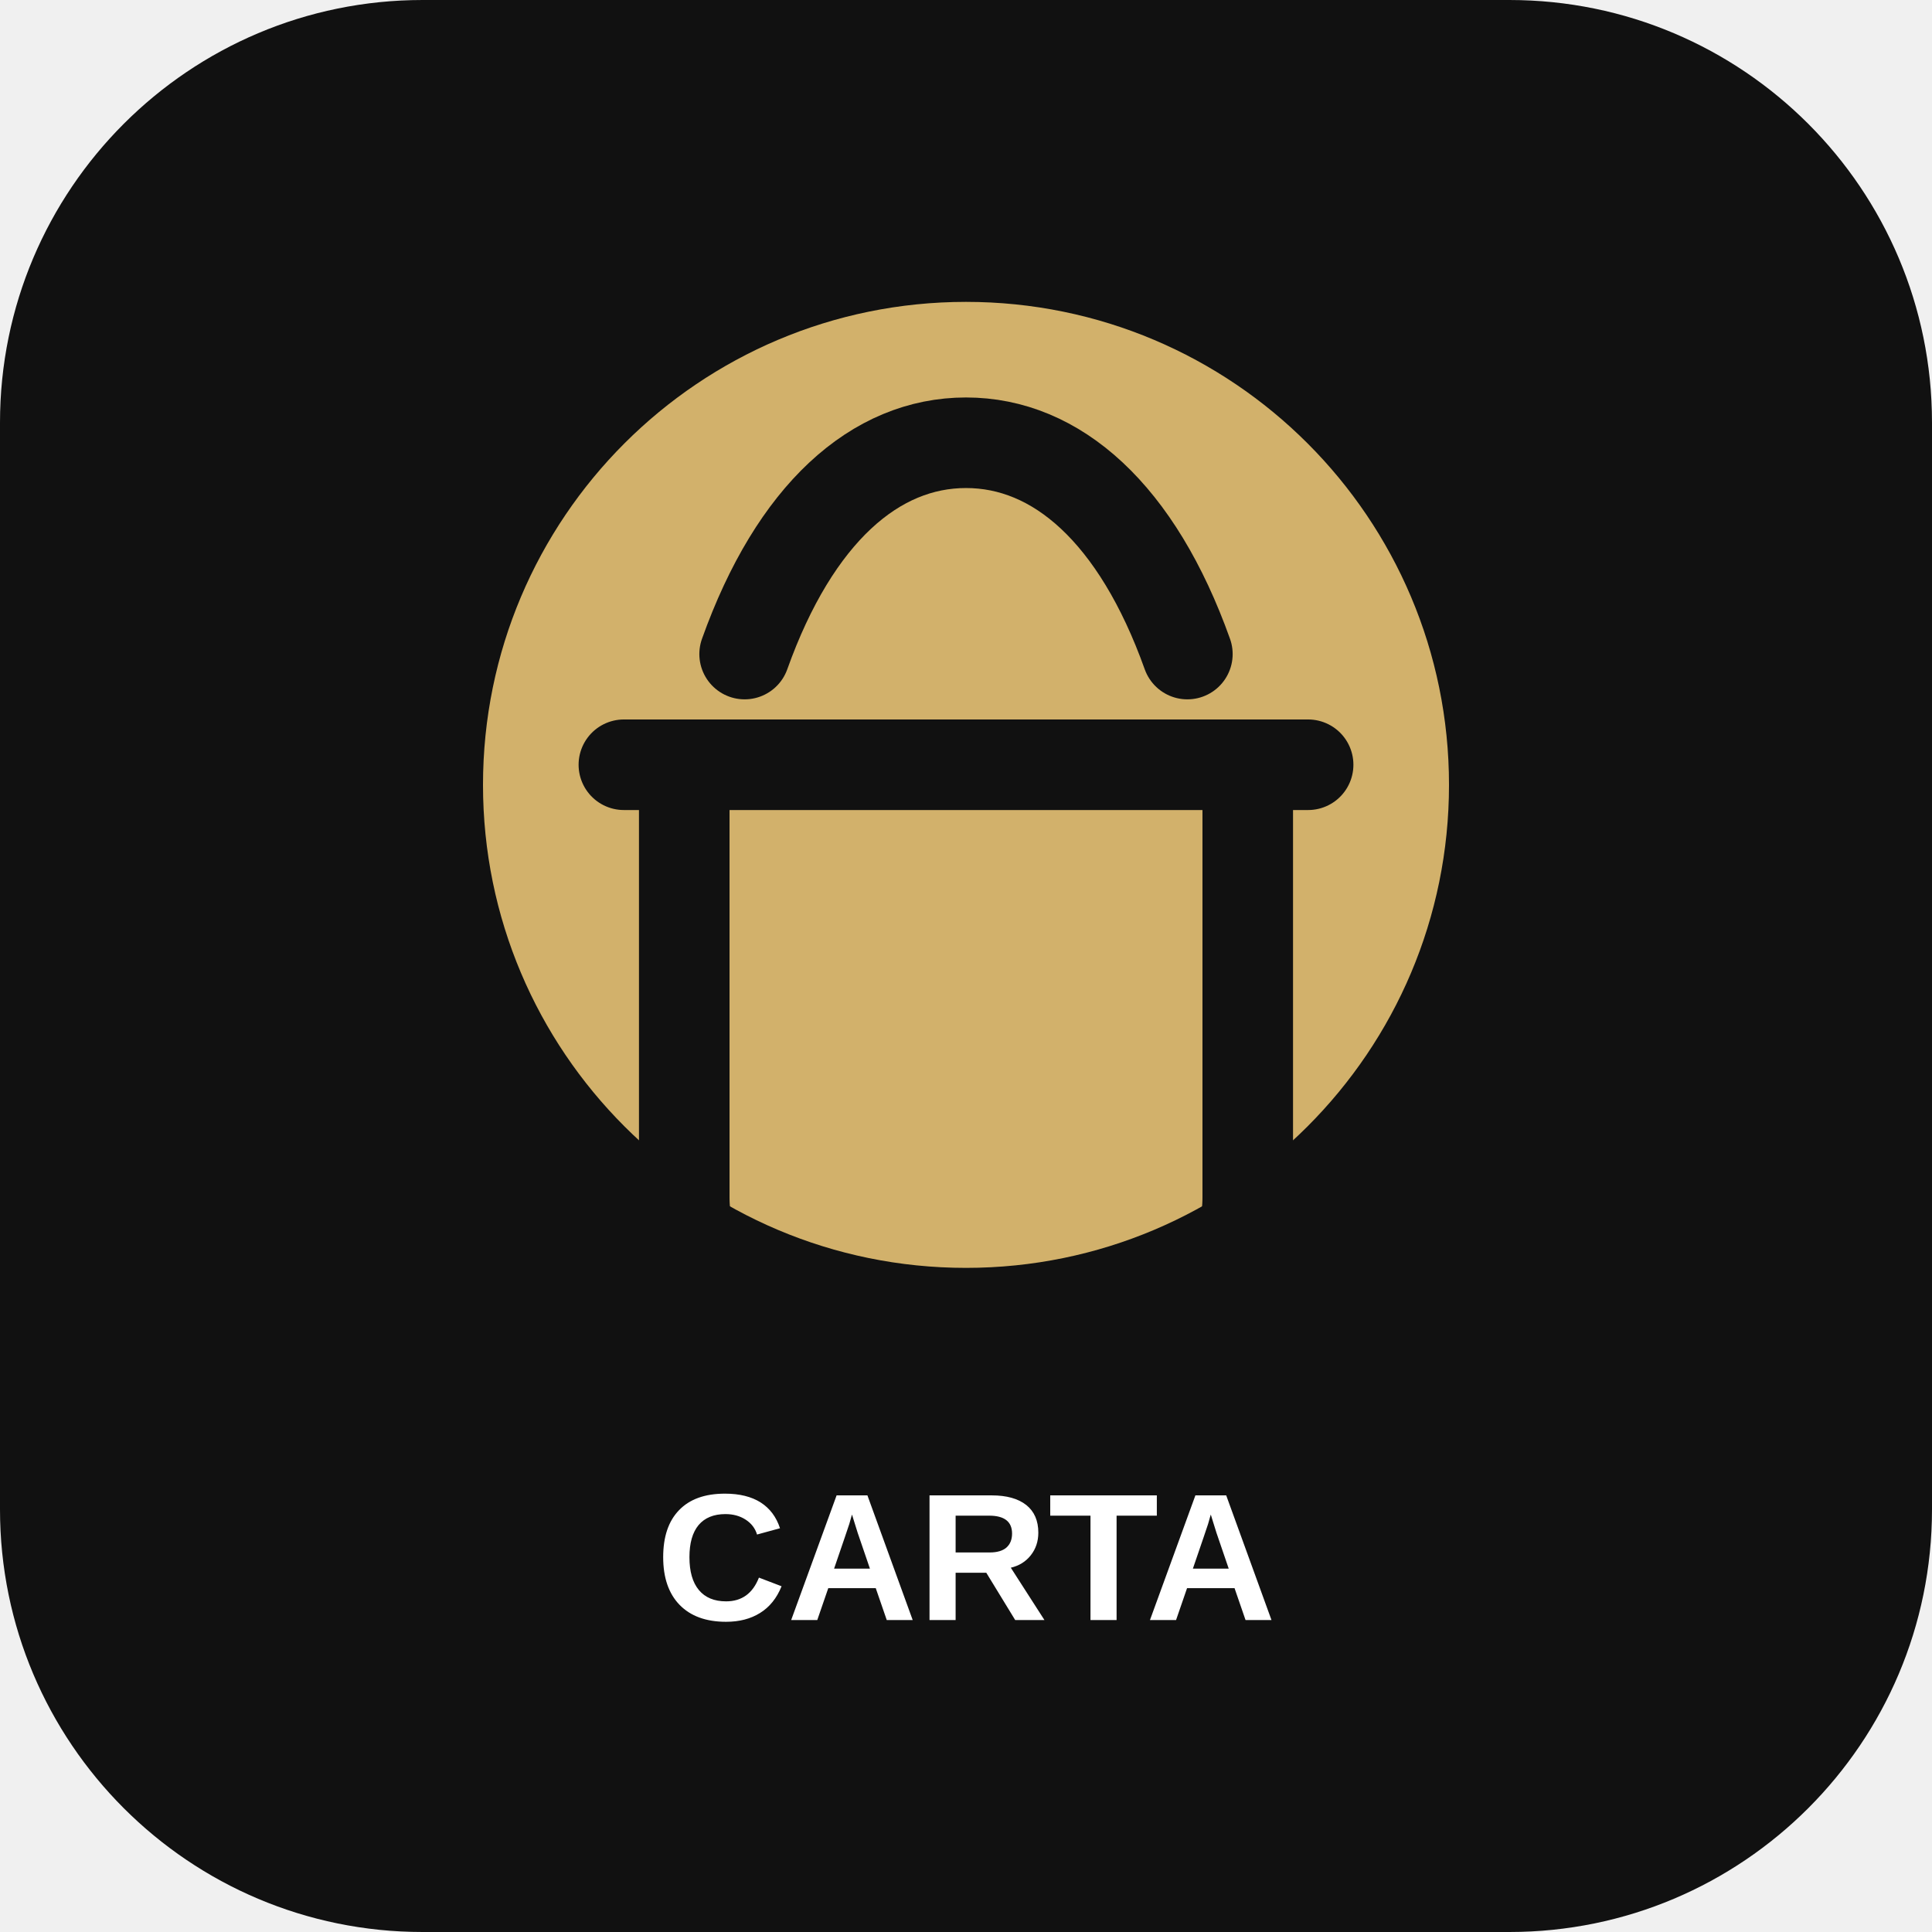
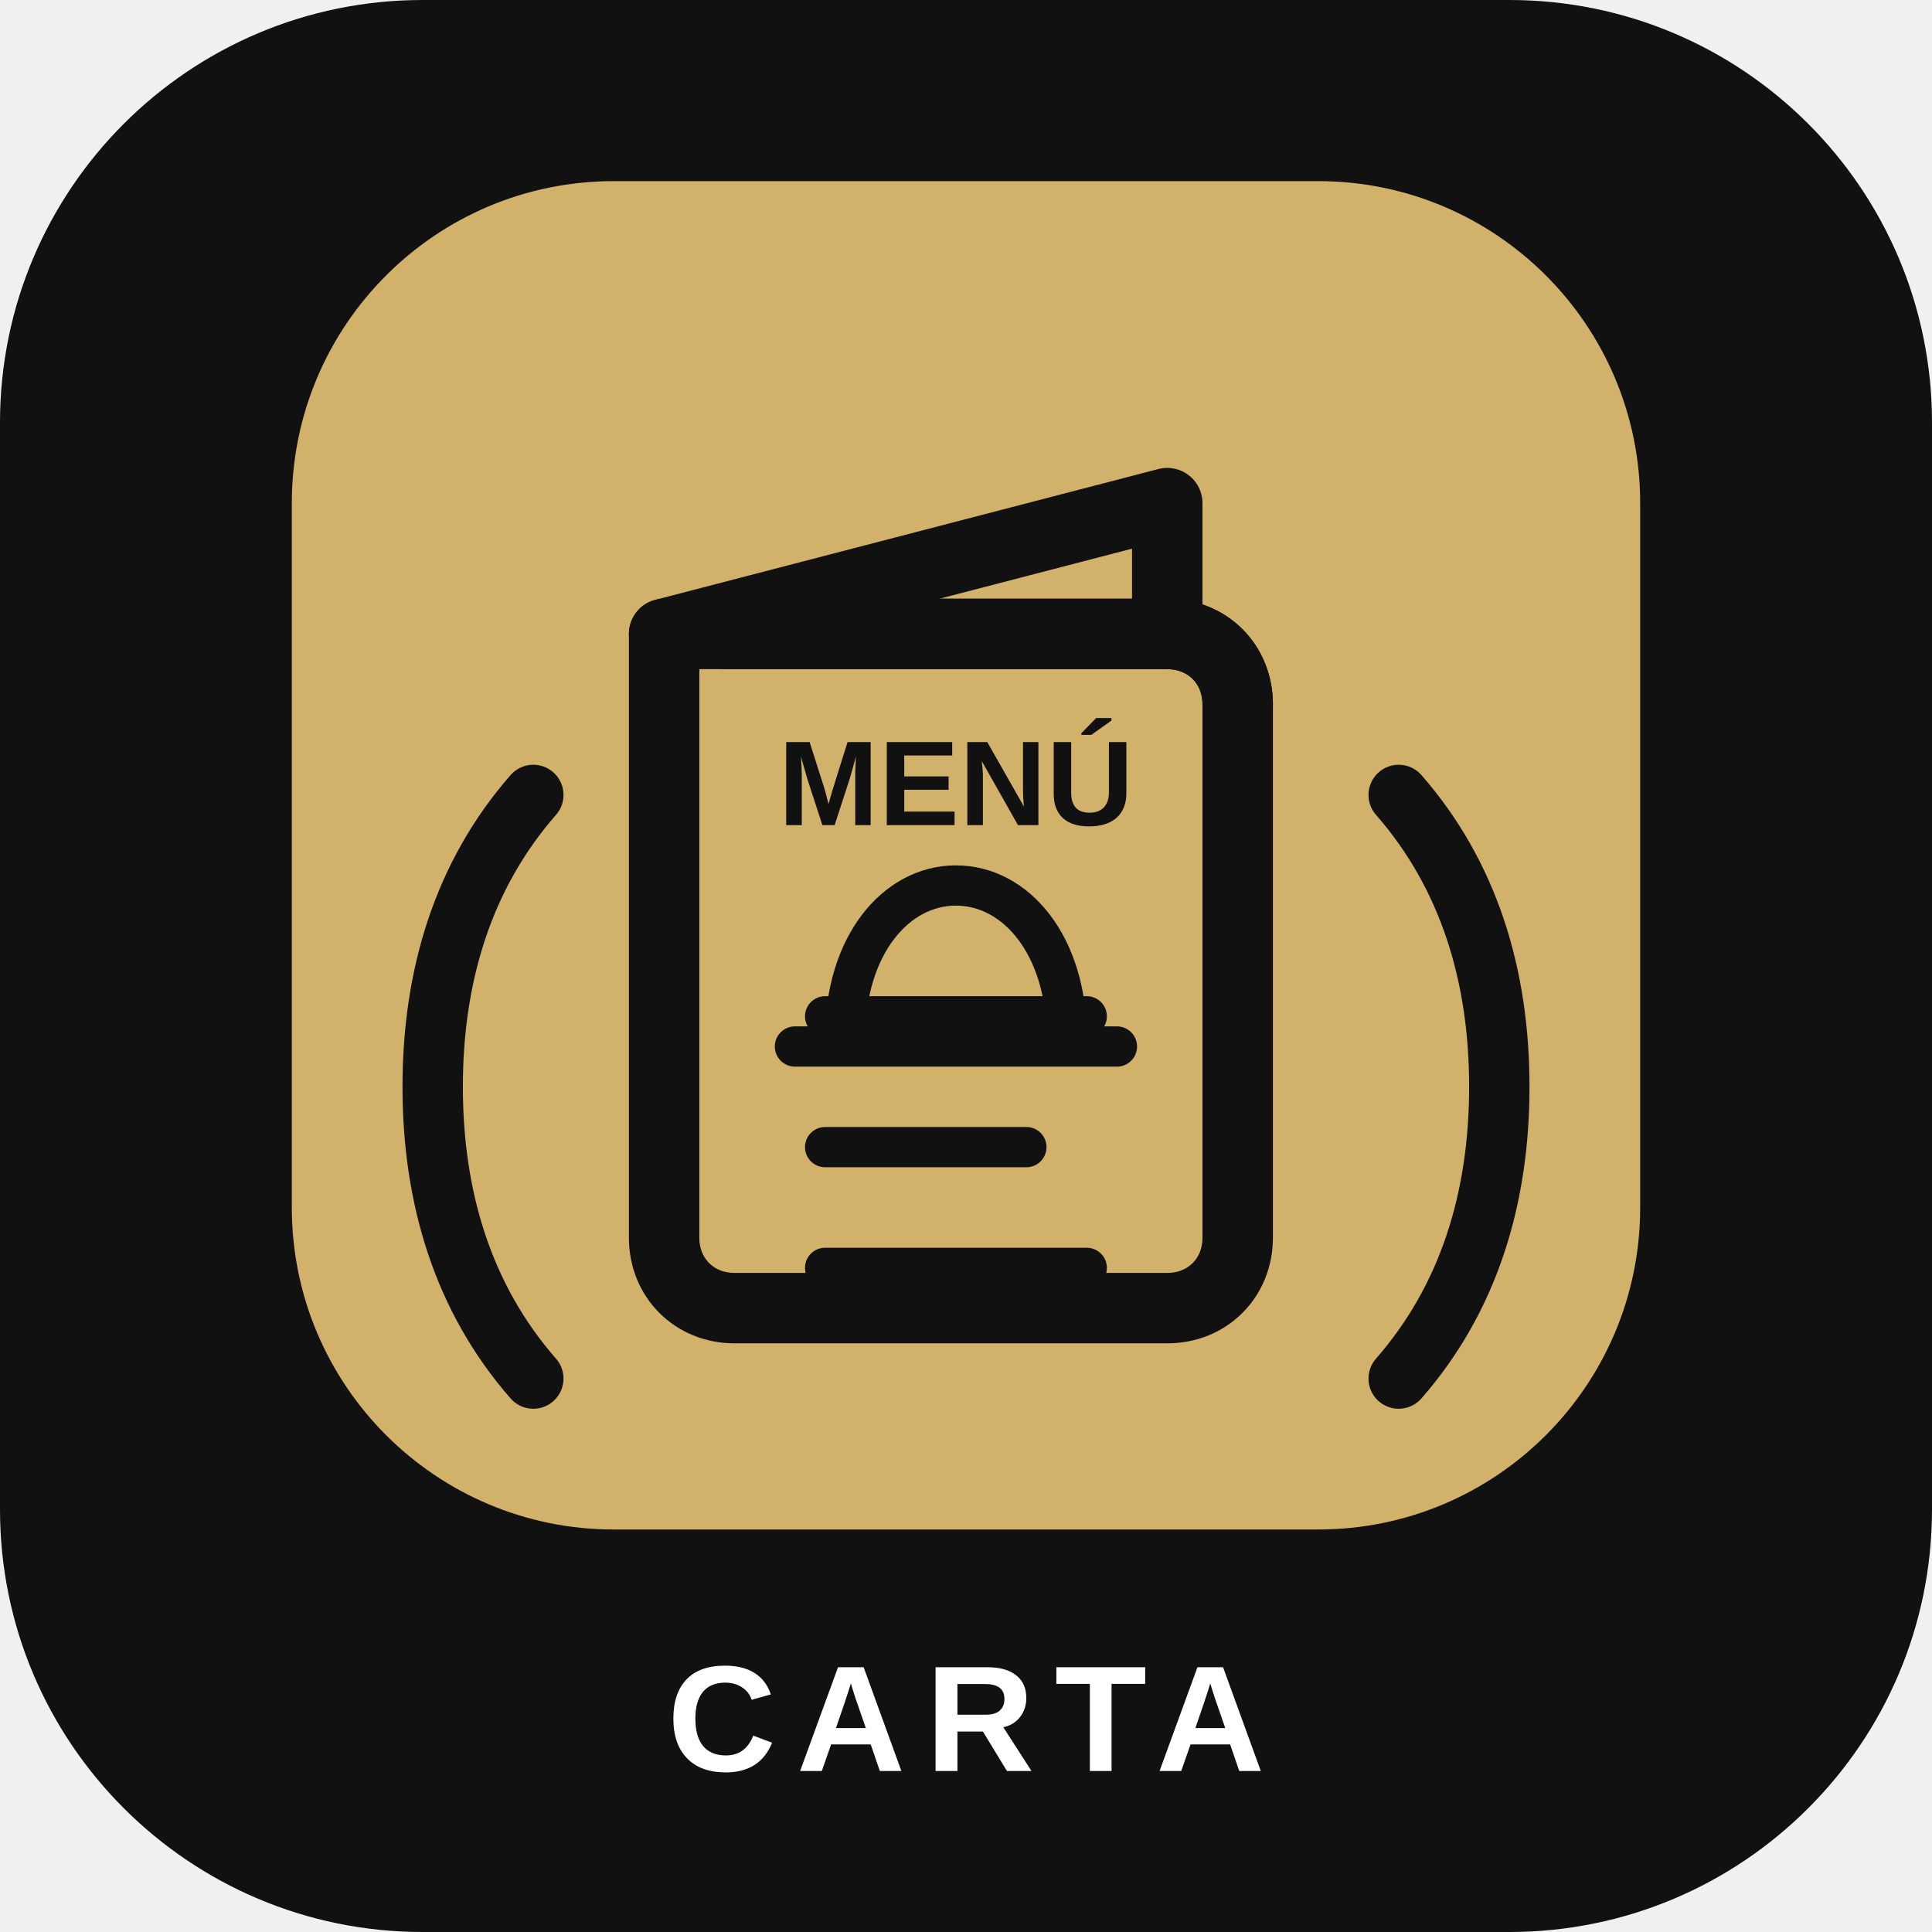
- <svg xmlns="http://www.w3.org/2000/svg" width="192" height="192" viewBox="0 0 192 192">
+ <svg xmlns="http://www.w3.org/2000/svg" width="192" height="192" viewBox="0 0 192 192" role="img" aria-label="Carta Digital">
  <rect width="192" height="192" rx="42" fill="#111111" />
-   <circle cx="96" cy="78" r="48" fill="#d2b16b" />
-   <path d="M62 76h68M68 76v43c0 9 8 15 17 15h22c9 0 17-6 17-15V76" fill="none" stroke="#111111" stroke-width="9" stroke-linecap="round" />
-   <path d="M74 65c5-14 13-21 22-21s17 7 22 21" fill="none" stroke="#111111" stroke-width="9" stroke-linecap="round" />
-   <text x="96" y="161" text-anchor="middle" font-family="Arial,sans-serif" font-size="18" font-weight="700" fill="#ffffff">CARTA</text>
+   <rect x="29" y="18" width="134" height="134" rx="32" fill="#d2b16b" />
+   <path d="M53 79c-7 8-10 18-10 29s3 21 10 29" fill="none" stroke="#111111" stroke-width="6" stroke-linecap="round" />
+   <path d="M139 79c7 8 10 18 10 29s-3 21-10 29" fill="none" stroke="#111111" stroke-width="6" stroke-linecap="round" />
+   <path d="M66 63 116 50v17" fill="none" stroke="#111111" stroke-width="7" stroke-linecap="round" stroke-linejoin="round" />
+   <path d="M66 63v60c0 4 3 7 7 7h43c4 0 7-3 7-7V70c0-4-3-7-7-7H66Z" fill="#d2b16b" stroke="#111111" stroke-width="7" stroke-linejoin="round" />
+   <path d="M72 63h44c4 0 7 3 7 7" fill="none" stroke="#111111" stroke-width="7" stroke-linecap="round" />
+   <text x="95" y="82" text-anchor="middle" font-family="Arial,sans-serif" font-size="12" font-weight="700" fill="#111111">MENÚ</text>
+   <path d="M82 101h26" fill="none" stroke="#111111" stroke-width="4" stroke-linecap="round" />
+   <path d="M82 114h20" fill="none" stroke="#111111" stroke-width="4" stroke-linecap="round" />
+   <path d="M82 126h26" fill="none" stroke="#111111" stroke-width="4" stroke-linecap="round" />
+   <path d="M84 103c0-9 5-15 11-15s11 6 11 15" fill="none" stroke="#111111" stroke-width="4" stroke-linecap="round" />
+   <path d="M79 104h32" fill="none" stroke="#111111" stroke-width="4" stroke-linecap="round" />
+   <text x="96" y="176" text-anchor="middle" font-family="Arial,sans-serif" font-size="15" font-weight="700" letter-spacing="2" fill="#ffffff">CARTA</text>
</svg>
